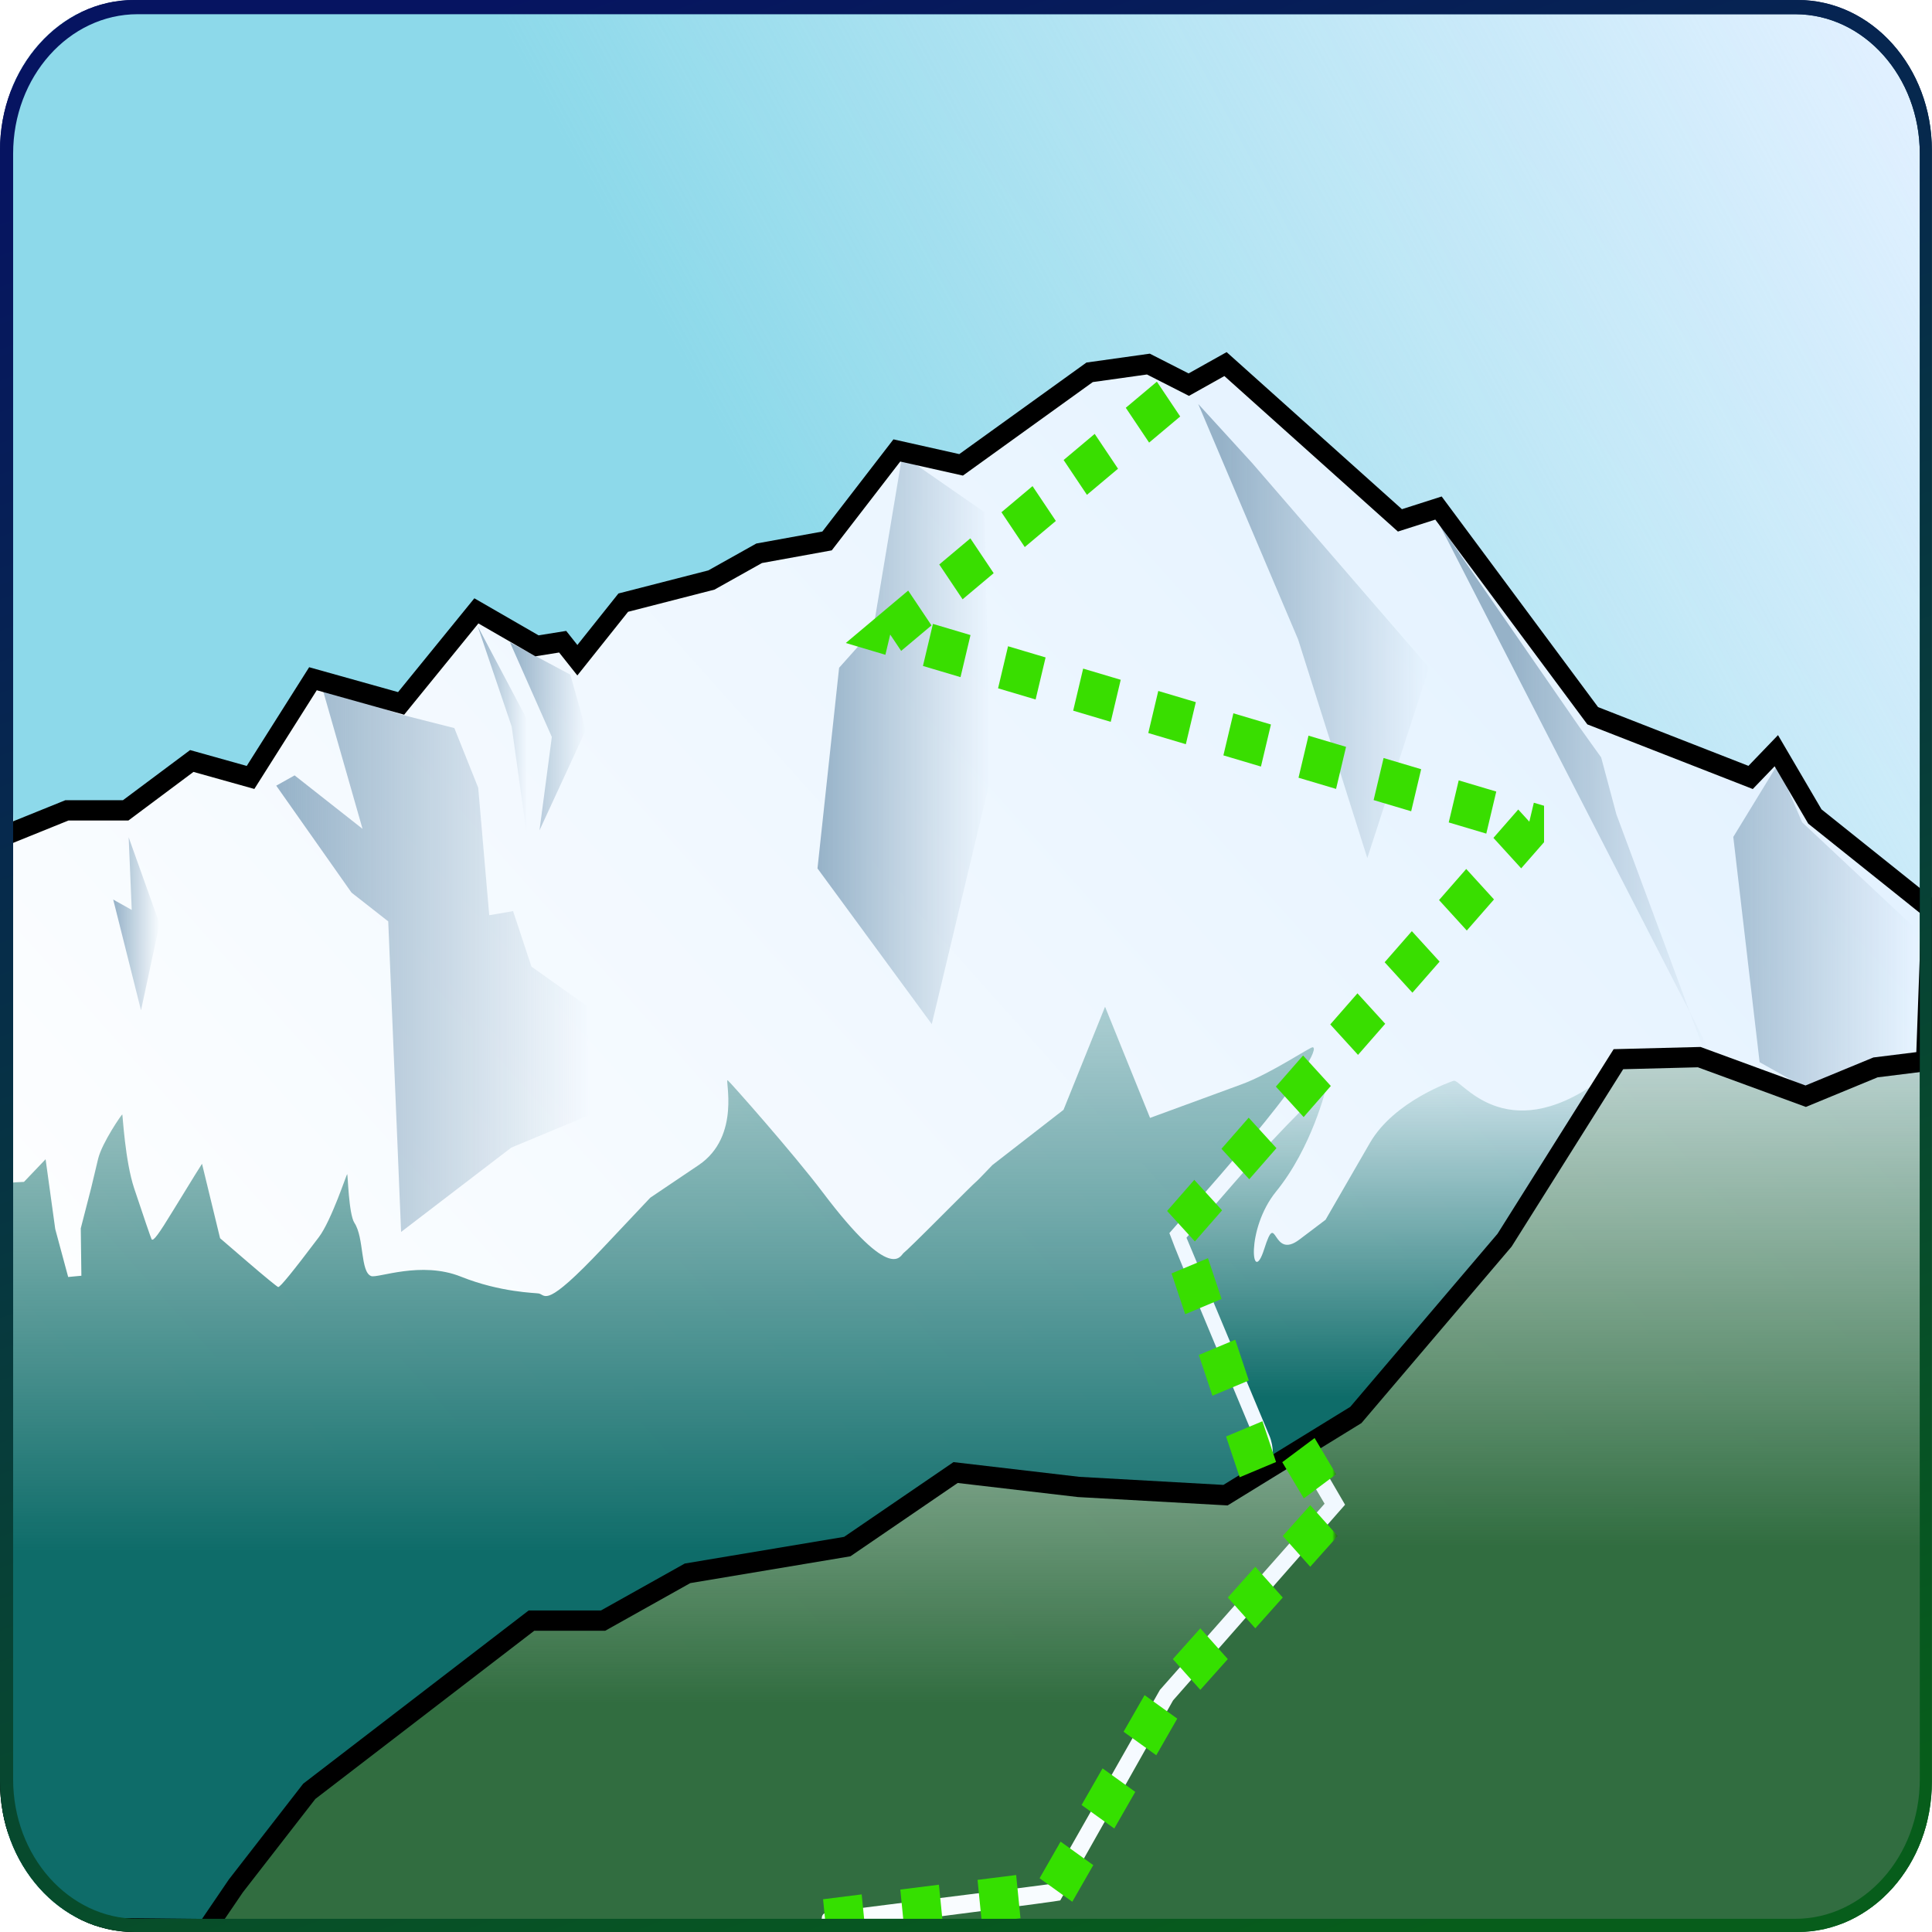
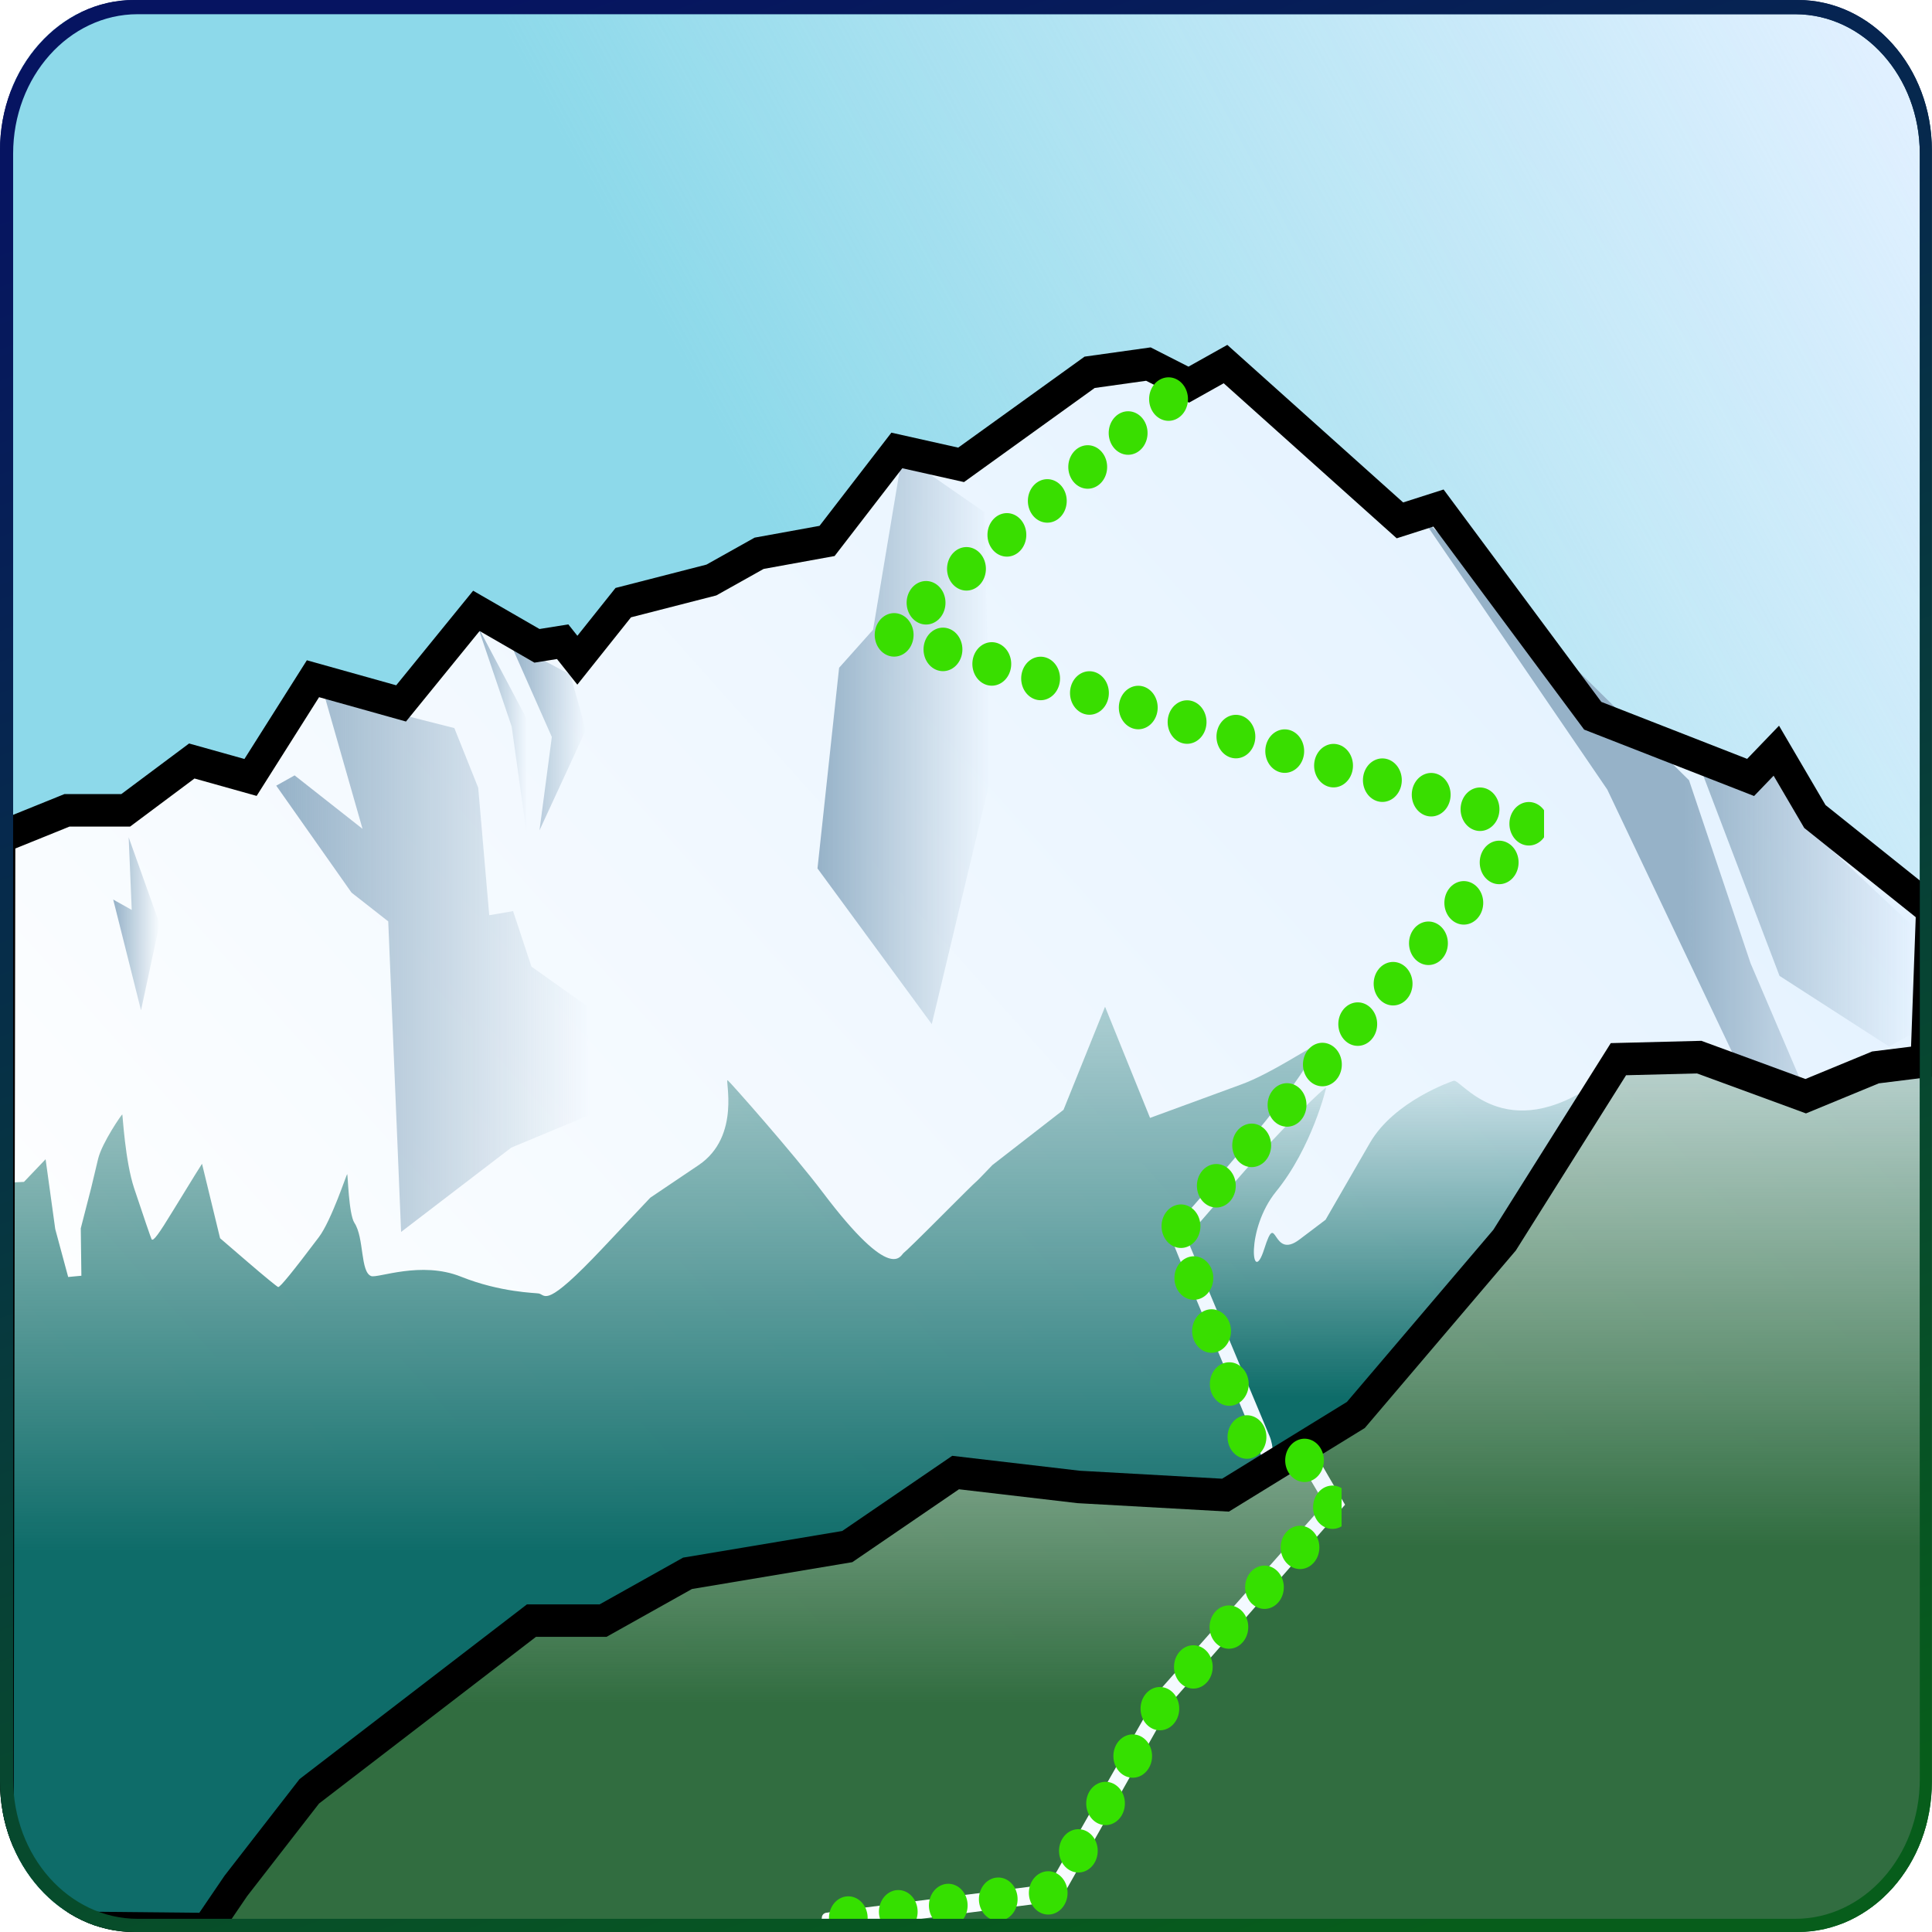
<svg xmlns="http://www.w3.org/2000/svg" xmlns:xlink="http://www.w3.org/1999/xlink" width="188.748mm" height="188.759mm" viewBox="0 0 188.748 188.759" version="1.1" id="svg1" xml:space="preserve">
  <defs id="defs1">
    <linearGradient id="linearGradient11">
      <stop style="stop-color:#ffffff;stop-opacity:1;" offset="0" id="stop11" />
      <stop style="stop-color:#e0f0ff;stop-opacity:1;" offset="1" id="stop12" />
    </linearGradient>
    <linearGradient id="linearGradient7">
      <stop style="stop-color:#061461;stop-opacity:1;" offset="0" id="stop7" />
      <stop style="stop-color:#075d1b;stop-opacity:1;" offset="1" id="stop8" />
    </linearGradient>
    <linearGradient id="linearGradient137">
      <stop style="stop-color:#316d40;stop-opacity:1;" offset="0.45" id="stop136" />
      <stop style="stop-color:#316d40;stop-opacity:0;" offset="1" id="stop137" />
    </linearGradient>
    <linearGradient id="linearGradient134">
      <stop style="stop-color:#316d40;stop-opacity:1;" offset="0.489" id="stop134" />
      <stop style="stop-color:#316d40;stop-opacity:0;" offset="1" id="stop135" />
    </linearGradient>
    <linearGradient id="linearGradient133">
      <stop style="stop-color:#0e6c69;stop-opacity:1;" offset="0.213" id="stop132" />
      <stop style="stop-color:#0e6c69;stop-opacity:0;" offset="1" id="stop133" />
    </linearGradient>
    <linearGradient id="linearGradient129">
      <stop style="stop-color:#0e6c69;stop-opacity:1;" offset="0.466" id="stop129" />
      <stop style="stop-color:#0e6c69;stop-opacity:0;" offset="1" id="stop130" />
    </linearGradient>
    <linearGradient id="linearGradient121">
      <stop style="stop-color:#8dd9ea;stop-opacity:1;" offset="0.394" id="stop121" />
      <stop style="stop-color:#8dd9ea;stop-opacity:0;" offset="1" id="stop122" />
    </linearGradient>
    <linearGradient id="linearGradient116">
      <stop style="stop-color:#96b2c8;stop-opacity:1;" offset="0" id="stop116" />
      <stop style="stop-color:#96b2c8;stop-opacity:0;" offset="1" id="stop117" />
    </linearGradient>
    <linearGradient id="swatch108">
      <stop style="stop-color:#96b2c8;stop-opacity:1;" offset="0" id="stop108" />
    </linearGradient>
    <linearGradient id="linearGradient19">
-       <stop style="stop-color:#35e000;stop-opacity:1;" offset="0.982" id="stop19" />
+       <stop style="stop-color:#35e000;stop-opacity:1;" offset="1" id="stop19" />
      <stop style="stop-color:#000000;stop-opacity:0;" offset="1" id="stop20" />
    </linearGradient>
    <linearGradient id="linearGradient17">
      <stop style="stop-color:#39de00;stop-opacity:1;" offset="1" id="stop17" />
      <stop style="stop-color:#39de00;stop-opacity:0;" offset="1" id="stop18" />
    </linearGradient>
    <linearGradient xlink:href="#linearGradient17" id="linearGradient18" x1="96.29" y1="124.999" x2="165.074" y2="124.999" gradientUnits="userSpaceOnUse" />
    <linearGradient xlink:href="#linearGradient19" id="linearGradient20" x1="91.028" y1="194.998" x2="144.265" y2="194.998" gradientUnits="userSpaceOnUse" />
    <linearGradient xlink:href="#linearGradient116" id="linearGradient108" x1="179.649" y1="125.913" x2="203.178" y2="125.913" gradientUnits="userSpaceOnUse" />
-     <linearGradient xlink:href="#linearGradient116" id="linearGradient109" x1="161.525" y1="116.851" x2="182.192" y2="116.851" gradientUnits="userSpaceOnUse" />
-     <linearGradient xlink:href="#linearGradient116" id="linearGradient110" x1="131.954" y1="100.953" x2="153.258" y2="100.953" gradientUnits="userSpaceOnUse" />
+     <linearGradient xlink:href="#linearGradient116" id="linearGradient109" x1="161.525" y1="116.851" x2="182.192" y2="116.851" gradientUnits="userSpaceOnUse" gradientTransform="translate(18.11199,18.30624)" />
    <linearGradient xlink:href="#linearGradient116" id="linearGradient111" x1="89.665" y1="109.22" x2="107.471" y2="109.22" gradientUnits="userSpaceOnUse" gradientTransform="translate(0.635924,-1.271848)" />
    <linearGradient xlink:href="#linearGradient116" id="linearGradient112" x1="34.587" y1="127.953" x2="66.906" y2="127.953" gradientUnits="userSpaceOnUse" />
    <linearGradient xlink:href="#linearGradient116" id="linearGradient113" x1="58.823" y1="107.471" x2="66.454" y2="107.471" gradientUnits="userSpaceOnUse" />
    <linearGradient xlink:href="#linearGradient116" id="linearGradient114" x1="55.325" y1="107.312" x2="60.413" y2="107.312" gradientUnits="userSpaceOnUse" />
    <linearGradient xlink:href="#linearGradient116" id="linearGradient117" gradientUnits="userSpaceOnUse" x1="17.806" y1="124.959" x2="22.575" y2="124.959" />
    <linearGradient xlink:href="#linearGradient121" id="linearGradient122" x1="79.451" y1="500.425" x2="719.171" y2="116.042" gradientUnits="userSpaceOnUse" />
    <linearGradient xlink:href="#linearGradient129" id="linearGradient130" x1="278.993" y1="924.014" x2="278.993" y2="418.331" gradientUnits="userSpaceOnUse" gradientTransform="matrix(0.2664113,0,0,0.2645833,-0.9768771,0.5291667)" />
    <linearGradient xlink:href="#linearGradient133" id="linearGradient131" x1="564.779" y1="669.536" x2="564.779" y2="505.598" gradientUnits="userSpaceOnUse" spreadMethod="reflect" gradientTransform="matrix(0.2645833,0,0,0.2645833,0,0.5291667)" />
    <linearGradient xlink:href="#linearGradient134" id="linearGradient135" x1="323.116" y1="957.081" x2="323.116" y2="521.432" gradientUnits="userSpaceOnUse" gradientTransform="matrix(0.2654279,0,0,0.2676656,-0.4586613,-2.526633)" />
    <linearGradient xlink:href="#linearGradient137" id="linearGradient136" x1="570.199" y1="872.463" x2="570.199" y2="467.802" gradientUnits="userSpaceOnUse" gradientTransform="matrix(0.2659663,0,0,0.269589,-0.5097741,-3.9332)" />
    <clipPath clipPathUnits="userSpaceOnUse" id="clipPath6">
      <path style="fill:#e5ff2b;fill-opacity:1;stroke:#00f500;stroke-width:1.265;stroke-dasharray:none;stroke-opacity:1" id="path6" width="198.131" height="176.903" x="6.571" y="40.435" d="M 20.329,40.435 H 190.943 a 13.758,13.758 45 0 1 13.758,13.758 l 0,149.386 a 13.758,13.758 135 0 1 -13.758,13.758 H 20.329 A 13.758,13.758 45 0 1 6.571,203.579 V 54.193 A 13.758,13.758 135 0 1 20.329,40.435 Z" transform="matrix(1.003687,0,0,1.003689,-0.4434583,-0.522951)" />
    </clipPath>
    <linearGradient xlink:href="#linearGradient7" id="linearGradient8" x1="74.828" y1="34.068" x2="136.445" y2="223.705" gradientUnits="userSpaceOnUse" />
    <linearGradient xlink:href="#linearGradient11" id="linearGradient12" x1="34.928" y1="199.595" x2="176.345" y2="58.178" gradientUnits="userSpaceOnUse" />
    <linearGradient xlink:href="#linearGradient7" id="linearGradient13" gradientUnits="userSpaceOnUse" x1="74.828" y1="34.068" x2="136.445" y2="223.705" />
  </defs>
  <g id="layer1" transform="translate(-6.148545,-40.04089)">
    <g id="g1" transform="matrix(0.9491404,0,0,1.063097,0.3099618,-2.547979)" style="display:inline" clip-path="url(#clipPath6)">
      <path style="display:inline;fill:url(#linearGradient12);stroke:url(#linearGradient13);stroke-width:1.863;stroke-dasharray:none;stroke-dashoffset:0;stroke-opacity:1" id="rect10" width="198.131" height="176.903" x="6.571" y="40.435" d="M 20.329,40.435 H 190.943 a 13.758,13.758 45 0 1 13.758,13.758 l 0,149.386 a 13.758,13.758 135 0 1 -13.758,13.758 H 20.329 A 13.758,13.758 45 0 1 6.571,203.579 V 54.193 A 13.758,13.758 135 0 1 20.329,40.435 Z" />
      <path style="display:inline;fill:url(#linearGradient122);fill-opacity:1;stroke:none;stroke-width:3.415;stroke-dasharray:none;stroke-opacity:1" d="m 750.846,446.874 -19.43,-13.869 -8.26,-12.551 -8.26,-12.551 -5.69,5.138 -5.69,5.138 -10.129,-3.511 c -5.571,-1.931 -18.86,-6.578 -29.532,-10.326 l -19.403,-6.815 -30.107,-36.252 c -16.559,-19.939 -30.49,-36.247 -30.957,-36.24 -0.468,0.007 -3.964,0.93 -7.769,2.051 l -6.918,2.039 -33.799,-27.044 c -18.589,-14.874 -34.207,-27.048 -34.706,-27.053 -0.499,-0.005 -3.787,1.438 -7.308,3.205 -3.52,1.768 -6.849,3.214 -7.397,3.214 -0.548,0 -4.116,-1.448 -7.928,-3.217 l -6.932,-3.217 -12.266,1.535 -12.266,1.535 -24.821,15.945 -24.821,15.945 -12.266,-2.476 c -6.746,-1.362 -12.501,-2.476 -12.789,-2.476 -0.288,0 -6.546,6.992 -13.907,15.537 -7.361,8.545 -13.741,15.731 -14.179,15.969 -0.437,0.238 -6.42,1.333 -13.296,2.433 -12.412,1.987 -12.569,2.035 -22.144,6.781 -9.204,4.563 -10.419,4.955 -26.682,8.625 l -17.039,3.844 -7.051,7.947 c -9.536,10.748 -8.803,10.278 -11.685,7.484 l -2.395,-2.322 -5.156,0.8 -5.155,0.8 -12.361,-6.436 -12.361,-6.436 -14.852,16.297 -14.852,16.297 -16.751,-4.199 c -9.213,-2.309 -17.126,-4.055 -17.584,-3.879 -0.458,0.176 -6.082,7.745 -12.497,16.82 -6.415,9.075 -12.105,16.501 -12.645,16.501 -0.539,0 -5.595,-1.155 -11.236,-2.567 l -10.255,-2.567 -12.93,8.639 -12.93,8.639 H 60.172 48.882 l -9.81,3.572 c -5.396,1.964 -10.126,3.572 -10.512,3.572 -0.457,0 -0.701,-49.106 -0.701,-140.723 V 155.724 H 399.311 770.763 v 152.51 c 0,83.88 -0.11,152.51 -0.243,152.51 -0.134,0 -8.987,-6.241 -19.674,-13.869 z" id="path20" transform="scale(0.2645833)" />
      <path style="display:inline;fill:url(#linearGradient130);fill-opacity:1;stroke:none;stroke-width:0.907;stroke-dasharray:none;stroke-opacity:1" d="m 9.157,216.982 -2.712,-0.058 v -34.004 c 0,-18.702 0.064,-34.041 0.143,-34.087 0.079,-0.046 0.992,-0.115 2.031,-0.153 l 2.226,-2.082 0.993,6.417 1.331,4.404 0.68,-0.057 0.68,-0.057 -0.063,-4.357 1.063,-3.686 0.723,-2.702 c 0.389,-1.455 2.446,-4.122 2.488,-4.08 0.042,0.042 0.283,4.27 1.224,6.798 0.941,2.529 1.751,4.637 1.799,4.685 0.182,0.181 0.709,-0.453 2.229,-2.681 0.86,-1.261 1.877,-2.737 2.259,-3.28 l 0.695,-0.986 0.93,3.421 0.93,3.421 2.919,2.243 c 1.606,1.234 2.986,2.243 3.066,2.243 0.213,0 1.504,-1.415 4.181,-4.583 1.295,-1.533 2.857,-5.805 2.92,-5.801 0.063,0.003 0.15,3.684 0.744,4.489 1.013,1.371 0.592,4.508 1.721,4.886 0.662,0.222 5.126,-1.416 9.232,0.051 4.106,1.467 7.72,1.488 8.03,1.55 0.731,0.145 0.62,1.467 6.552,-4.148 l 4.92,-4.657 4.976,-2.994 c 4.401,-2.648 2.655,-8 2.991,-7.797 0.209,0.127 6.716,6.675 9.787,10.305 7.181,8.49 7.996,5.747 8.343,5.549 0.152,-0.086 1.865,-1.581 3.807,-3.323 1.942,-1.741 3.557,-3.167 3.588,-3.168 0.031,-0.001 0.805,-0.706 1.718,-1.567 l 7.325,-5.079 4.277,-9.472 4.631,10.214 9.461,-3.098 c 2.927,-0.959 7.021,-3.425 7.282,-3.395 0.508,0.058 -0.207,2.31 -11.472,13.747 l -3.281,3.331 0.557,1.299 c 0.306,0.715 2.489,5.414 4.85,10.444 2.361,5.03 4.337,9.284 4.392,9.455 0.076,0.237 -0.418,0.592 -2.088,1.504 l -2.187,1.194 -7.661,-0.395 c -4.498,-0.232 -10.27,-0.666 -13.982,-1.052 l -6.321,-0.657 -1.957,1.189 c -1.076,0.654 -3.619,2.198 -5.65,3.432 l -3.693,2.244 -8.391,1.259 -8.391,1.259 -4.233,2.107 -4.233,2.107 H 63.83 60.123 l -11.662,7.939 -11.342,8.082 -3.905,4.695 c -2.204,2.65 -4.44,5.214 -5.18,5.941 l -1.169,1.627 -7.765,0.014 c -3.977,-0.018 -8.452,-0.059 -9.943,-0.091 z" id="path26" />
      <path style="display:inline;fill:url(#linearGradient131);fill-opacity:1;stroke:none;stroke-width:0.904;stroke-dasharray:none;stroke-opacity:1" d="m 136.814,171.999 c -0.522,-1.117 -2.654,-5.668 -4.739,-10.111 l -3.79,-8.079 4.921,-5.056 c 5.313,-5.459 9.453,-8.893 9.453,-8.73 0,0.058 -1.474,5.512 -5.151,9.543 -3.178,3.484 -2.499,8.871 -1.222,5.283 1.343,-3.771 0.725,1.088 3.628,-0.873 l 2.686,-1.815 4.564,-7.06 c 2.51,-3.883 8.514,-5.682 8.616,-5.716 0.744,-0.243 5.188,6.225 14.887,0.071 0.059,-0.037 -2.293,3.381 -5.095,7.359 l -5.095,7.233 -7.61,7.994 -7.61,7.994 -3.635,1.997 c -1.999,1.099 -4.389,1.997 -4.45,1.997 -0.062,0 0.164,-0.914 -0.357,-2.032 z" id="path27" />
      <path style="display:inline;fill:url(#linearGradient136);fill-opacity:1;stroke:none;stroke-width:0.907;stroke-dasharray:none;stroke-opacity:1" d="m 106.315,215.793 c 4.913,-0.565 8.952,-1.05 8.974,-1.077 0.022,-0.027 2.645,-4.175 5.828,-9.217 l 5.787,-9.168 8.852,-8.991 8.852,-8.991 -1.729,-2.648 c -1.627,-2.491 -1.708,-2.663 -1.379,-2.909 0.193,-0.143 1.386,-0.832 2.651,-1.531 l 2.301,-1.27 7.749,-8.255 7.749,-8.255 5.753,-8.277 c 3.164,-4.552 5.772,-8.3 5.796,-8.328 0.024,-0.028 1.774,-0.104 3.888,-0.169 l 3.844,-0.118 5.665,1.866 5.665,1.866 3.646,-1.363 c 2.889,-1.08 4.002,-1.404 5.359,-1.558 0.942,-0.107 1.988,-0.24 2.325,-0.295 l 0.612,-0.1 v 39.928 39.928 l -53.562,-0.022 -53.562,-0.022 z" id="path28" />
      <path style="display:inline;fill:url(#linearGradient135);fill-opacity:1;stroke:none;stroke-width:0.972;stroke-dasharray:none;stroke-opacity:1" d="m 29.7,215.093 c 0.675,-0.881 2.858,-3.49 4.851,-5.797 l 3.625,-4.194 11.365,-7.857 11.365,-7.857 h 3.639 3.639 l 4.34,-2.19 4.34,-2.19 8.304,-1.25 8.304,-1.25 5.548,-3.415 5.548,-3.415 5.83,0.618 c 3.384,0.359 9.222,0.796 13.916,1.044 l 8.086,0.426 3.197,-1.747 c 1.758,-0.961 3.376,-1.842 3.595,-1.957 0.368,-0.194 0.509,-0.043 1.853,1.992 l 1.454,2.202 -8.474,8.554 -8.474,8.554 -5.668,8.913 c -3.117,4.902 -5.681,8.925 -5.696,8.941 -0.015,0.015 -5.105,0.592 -11.311,1.282 -6.206,0.69 -11.474,1.298 -11.706,1.351 -0.264,0.06 -0.423,0.238 -0.423,0.472 0,0.373 -0.225,0.376 -31.137,0.376 H 28.474 Z" id="path29" />
      <path style="display:inline;fill:url(#linearGradient112);stroke:none;stroke-width:1.265;stroke-dasharray:none;stroke-opacity:1" d="m 39.338,103.33 4.132,12.905 -6.993,-4.914 -1.89,0.945 7.749,9.828 3.78,2.646 1.323,28.539 11.34,-7.749 8.127,-3.024 -0.378,-10.017 -5.67,-3.591 -1.89,-5.103 -2.457,0.378 -1.134,-11.718 -2.457,-5.481 -5.468,-1.24" id="path16" />
      <path style="display:inline;fill:url(#linearGradient111);stroke:none;stroke-width:1.265;stroke-dasharray:none;stroke-opacity:1" d="m 99.028,81.892 8.443,5.23 0.636,24.483 -6.041,22.575 -11.765,-14.308 2.226,-18.442 3.498,-3.498 z" id="path33" />
-       <path style="display:inline;fill:url(#linearGradient110);stroke:none;stroke-width:1.265;stroke-dasharray:none;stroke-opacity:1" d="m 129.493,77.188 10.283,21.639 7.122,20.091 6.359,-17.488 -18.183,-18.785" id="path36" />
      <path style="display:inline;fill:url(#linearGradient117);stroke:none;stroke-width:1.265;stroke-dasharray:none;stroke-opacity:1" d="m 19.396,117.01 0.318,6.677 -1.908,-0.954 2.862,10.175 1.908,-7.949 z" id="path30" />
      <path style="display:inline;fill:url(#linearGradient114);stroke:none;stroke-width:1.265;stroke-dasharray:none;stroke-opacity:1" d="m 55.325,97.614 3.498,9.221 1.59,10.175 v -10.811 z" id="path31" />
      <path style="display:inline;fill:url(#linearGradient113);stroke:none;stroke-width:1.265;stroke-dasharray:none;stroke-opacity:1" d="m 64.864,102.066 -6.217,-2.97 4.309,8.694 -1.272,8.585 4.769,-9.221 z" id="path32" />
-       <path style="display:inline;fill:url(#linearGradient109);stroke:none;stroke-width:1.265;stroke-dasharray:none;stroke-opacity:1" d="m 154.318,88.257 14.419,18.628 2.234,2.787 1.564,5.22 9.339,22.469 0.318,-0.636" id="path34" />
-       <path style="display:inline;fill:url(#linearGradient108);fill-opacity:1;stroke:none;stroke-width:1.265;stroke-dasharray:none;stroke-opacity:1" d="m 191.656,115.63 -2.544,-5.289 -4.542,6.636 2.709,20.701 4.451,2.226 11.447,-2.862 v -11.765" id="path35" />
-       <path style="display:inline;fill:none;fill-opacity:1;stroke:#000000;stroke-width:1.863;stroke-dasharray:none;stroke-opacity:1" d="m 6.237,116.991 6.804,-2.457 h 6.048 l 6.804,-4.536 6.048,1.512 6.426,-9.072 9.072,2.268 7.749,-8.505 6.237,3.213 2.646,-0.378 1.512,1.701 4.725,-5.292 9.072,-2.079 4.914,-2.457 6.993,-1.134 7.182,-8.316 6.615,1.323 13.23,-8.505 6.048,-0.756 4.158,1.89 3.78,-1.89 17.955,14.364 3.969,-1.134 15.876,19.089 16.254,5.67 2.646,-2.457 3.969,6.048 11.907,8.505 -0.567,13.986 -5.103,0.567 -7.182,2.646 -10.962,-3.591 -8.316,0.189 -11.718,16.632 -15.309,16.065 -13.419,7.371 -15.12,-0.756 -12.663,-1.323 -11.151,6.804 -16.443,2.457 -8.694,4.347 h -7.371 l -22.869,15.687 -7.56,8.694 -3.024,3.969 -21.357,-0.189 z" id="path10" />
-       <path style="display:inline;fill:none;fill-opacity:1;stroke:url(#linearGradient18);stroke-width:4;stroke-dasharray:4, 4;stroke-dashoffset:0;stroke-opacity:1" d="m 135.632,175.124 -8.246,-22.034 36.477,-37.233 -66.15,-17.577 29.484,-22.113" id="path12" />
-       <path style="display:inline;fill:none;fill-opacity:1;stroke:url(#linearGradient20);stroke-width:4;stroke-dasharray:4, 4;stroke-dashoffset:0;stroke-opacity:1" d="m 91.098,216.594 23.625,-2.646 11.529,-17.955 17.199,-17.199 -3.78,-5.67" id="path11" />
+       <path style="display:inline;fill:url(#linearGradient109);stroke:none;stroke-width:1.265;stroke-dasharray:none;stroke-opacity:1" d="m 152.268,87.342 27.747,24.425 6.334,16.821 4.981,10.406 -6.722,-1.94 -13.01,-24.434" id="path34" />
+       <path style="display:inline;fill:url(#linearGradient108);fill-opacity:1;stroke:none;stroke-width:1.265;stroke-dasharray:none;stroke-opacity:1" d="m 191.656,115.63 -2.544,-5.289 -7.96,0.229 8.177,19.176 11.286,6.497 3.245,-1.641 -0.683,-9.324" id="path35" />
+       <path style="display:inline;fill:none;fill-opacity:1;stroke:#000000;stroke-width:2.987;stroke-dasharray:none;stroke-opacity:1" d="m 6.237,116.991 6.804,-2.457 h 6.048 l 6.804,-4.536 6.048,1.512 6.426,-9.072 9.072,2.268 7.749,-8.505 6.237,3.213 2.646,-0.378 1.512,1.701 4.725,-5.292 9.072,-2.079 4.914,-2.457 6.993,-1.134 7.182,-8.316 6.615,1.323 13.23,-8.505 6.048,-0.756 4.158,1.89 3.78,-1.89 17.955,14.364 3.969,-1.134 15.876,19.089 16.254,5.67 2.646,-2.457 3.969,6.048 11.907,8.505 -0.567,13.986 -5.103,0.567 -7.182,2.646 -10.962,-3.591 -8.316,0.189 -11.718,16.632 -15.309,16.065 -13.419,7.371 -15.12,-0.756 -12.663,-1.323 -11.151,6.804 -16.443,2.457 -8.694,4.347 h -7.371 l -22.869,15.687 -7.56,8.694 -3.024,3.969 -21.357,-0.189 z" id="path10" />
+       <path style="display:inline;fill:none;fill-opacity:1;stroke:url(#linearGradient18);stroke-width:4;stroke-linecap:round;stroke-dasharray:0, 5.2;stroke-dashoffset:2;stroke-opacity:1" d="m 135.632,175.124 -8.246,-22.034 36.477,-37.233 -66.15,-17.577 29.484,-22.113" id="path12" />
+       <path style="display:inline;fill:none;fill-opacity:1;stroke:url(#linearGradient20);stroke-width:3.982;stroke-linecap:round;stroke-miterlimit:4;stroke-dasharray:0, 5.177;stroke-dashoffset:2.787;stroke-opacity:1;paint-order:normal" d="m 91.098,216.594 23.625,-2.646 11.529,-17.955 17.199,-17.199 -3.78,-5.67" id="path11" />
      <path style="fill:none;fill-opacity:1;stroke:url(#linearGradient8);stroke-width:1.863;stroke-dasharray:none;stroke-dashoffset:0;stroke-opacity:1" id="path8" width="198.131" height="176.903" x="6.571" y="40.435" d="M 20.329,40.435 H 190.943 a 13.758,13.758 45 0 1 13.758,13.758 l 0,149.386 a 13.758,13.758 135 0 1 -13.758,13.758 H 20.329 A 13.758,13.758 45 0 1 6.571,203.579 V 54.193 A 13.758,13.758 135 0 1 20.329,40.435 Z" />
    </g>
  </g>
</svg>
